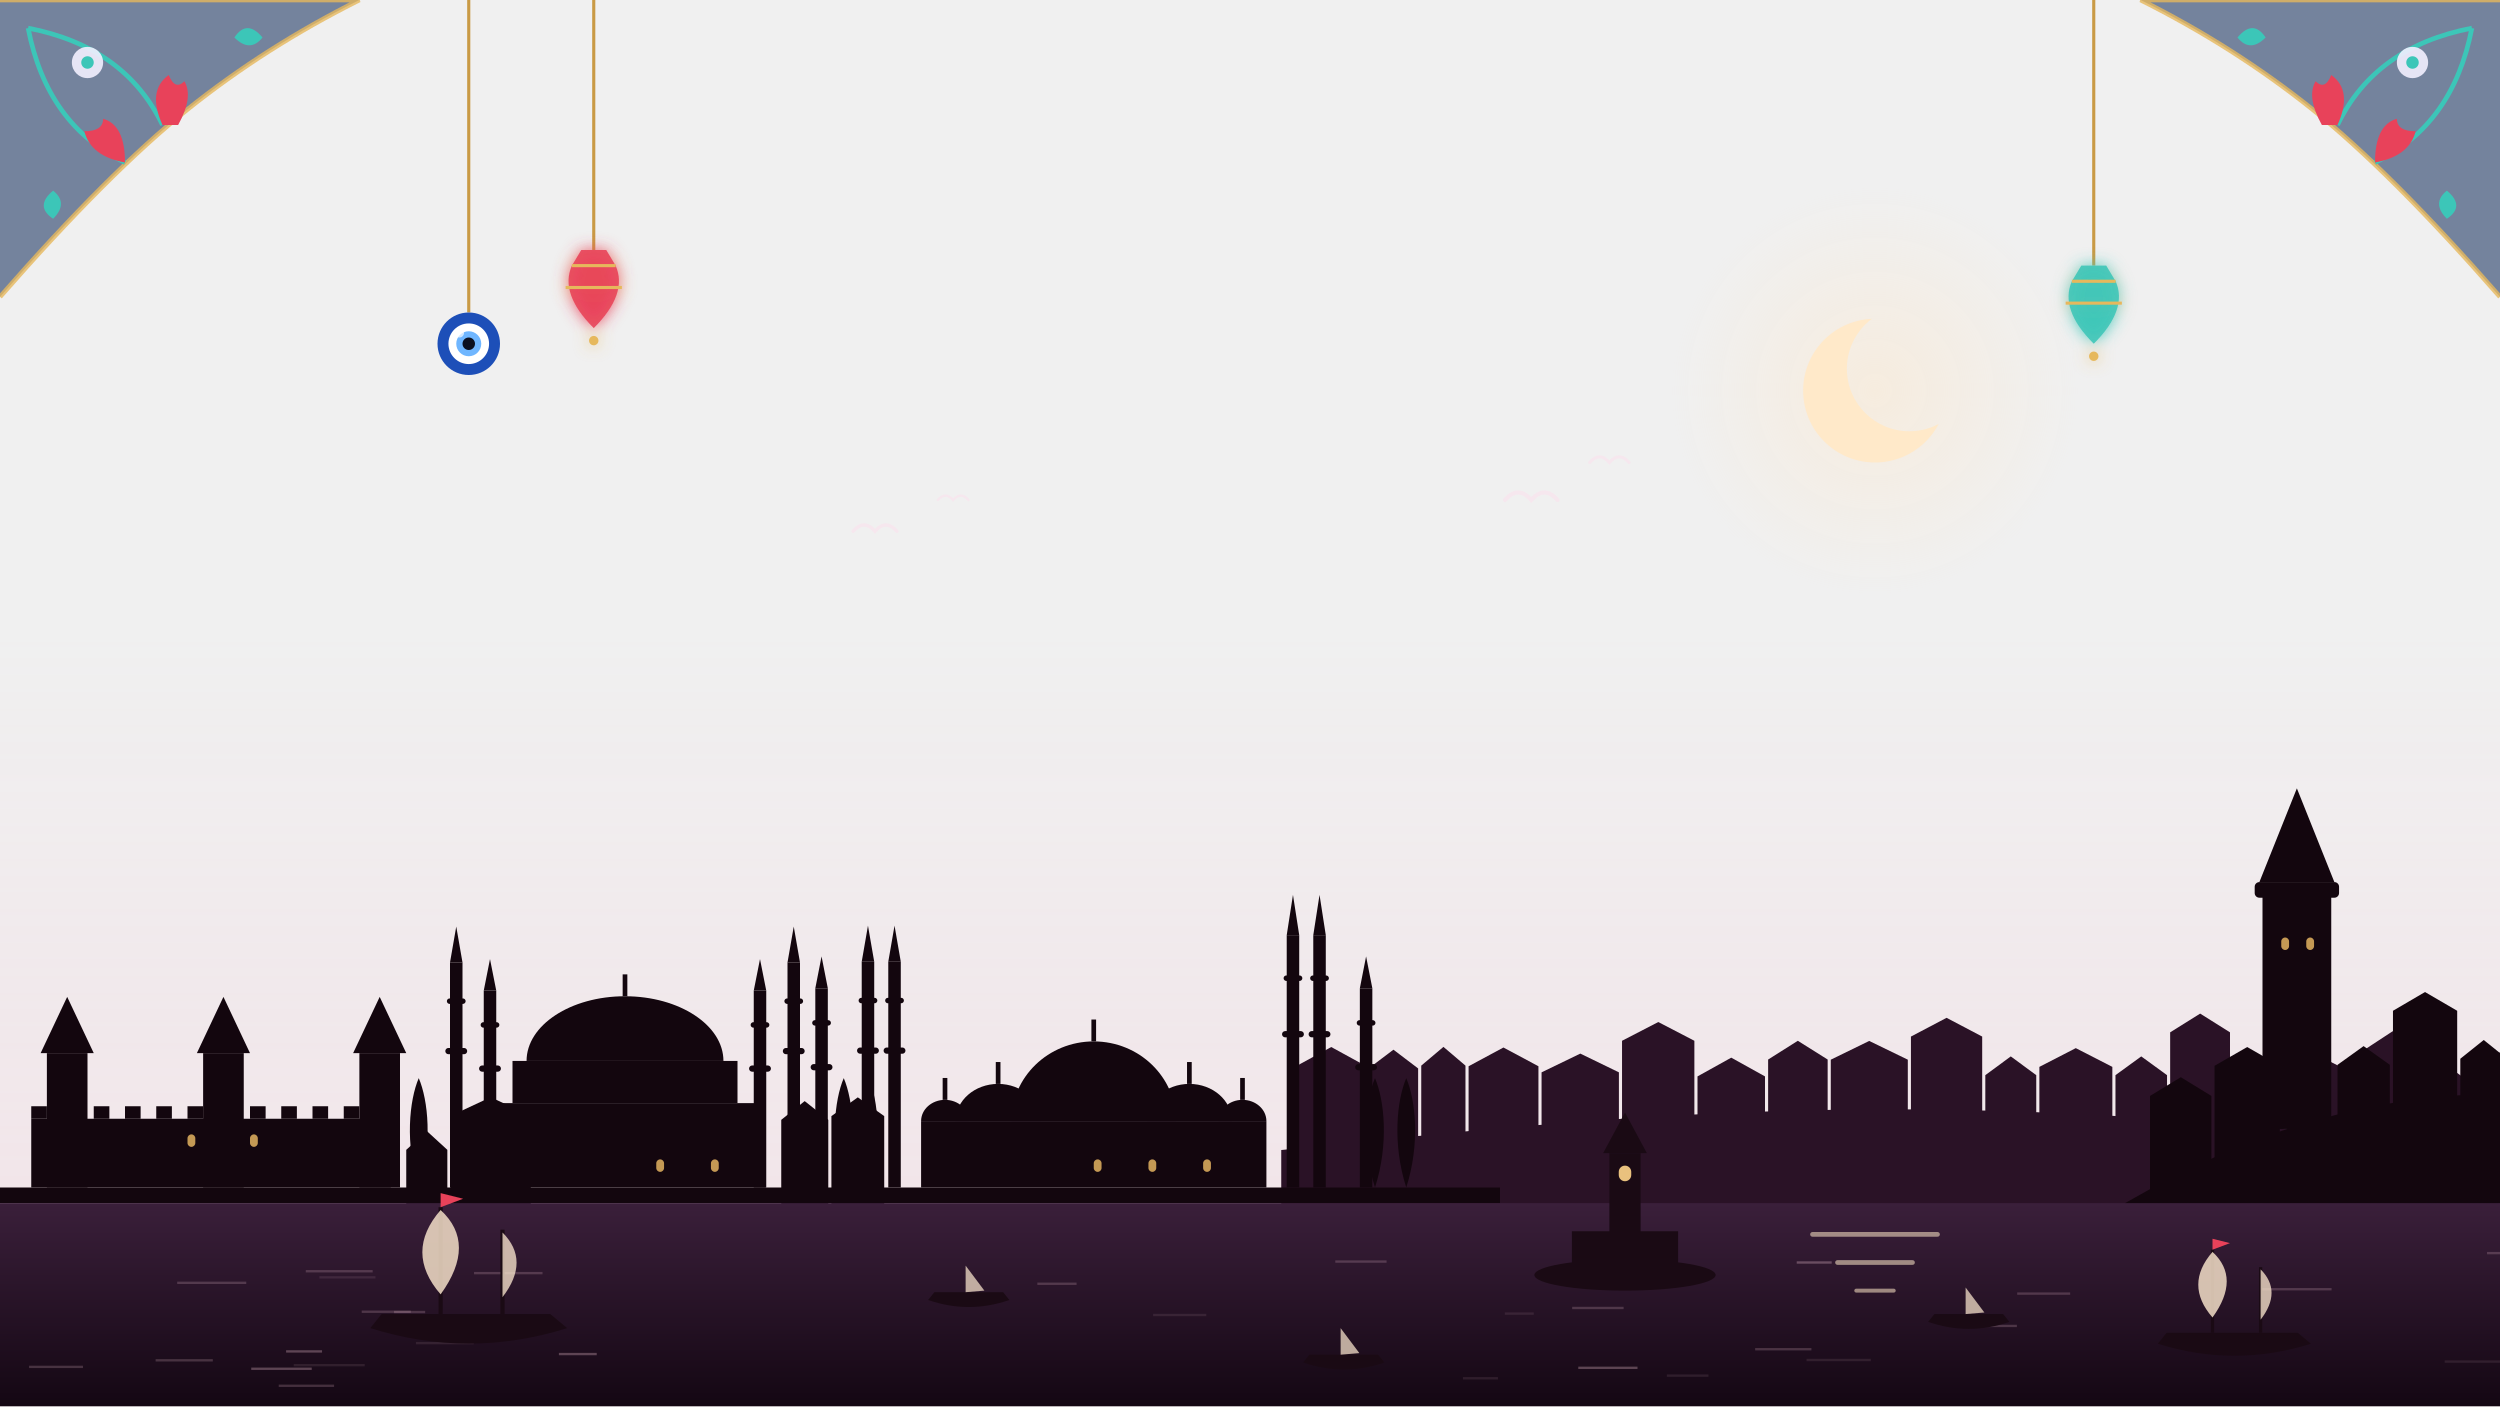
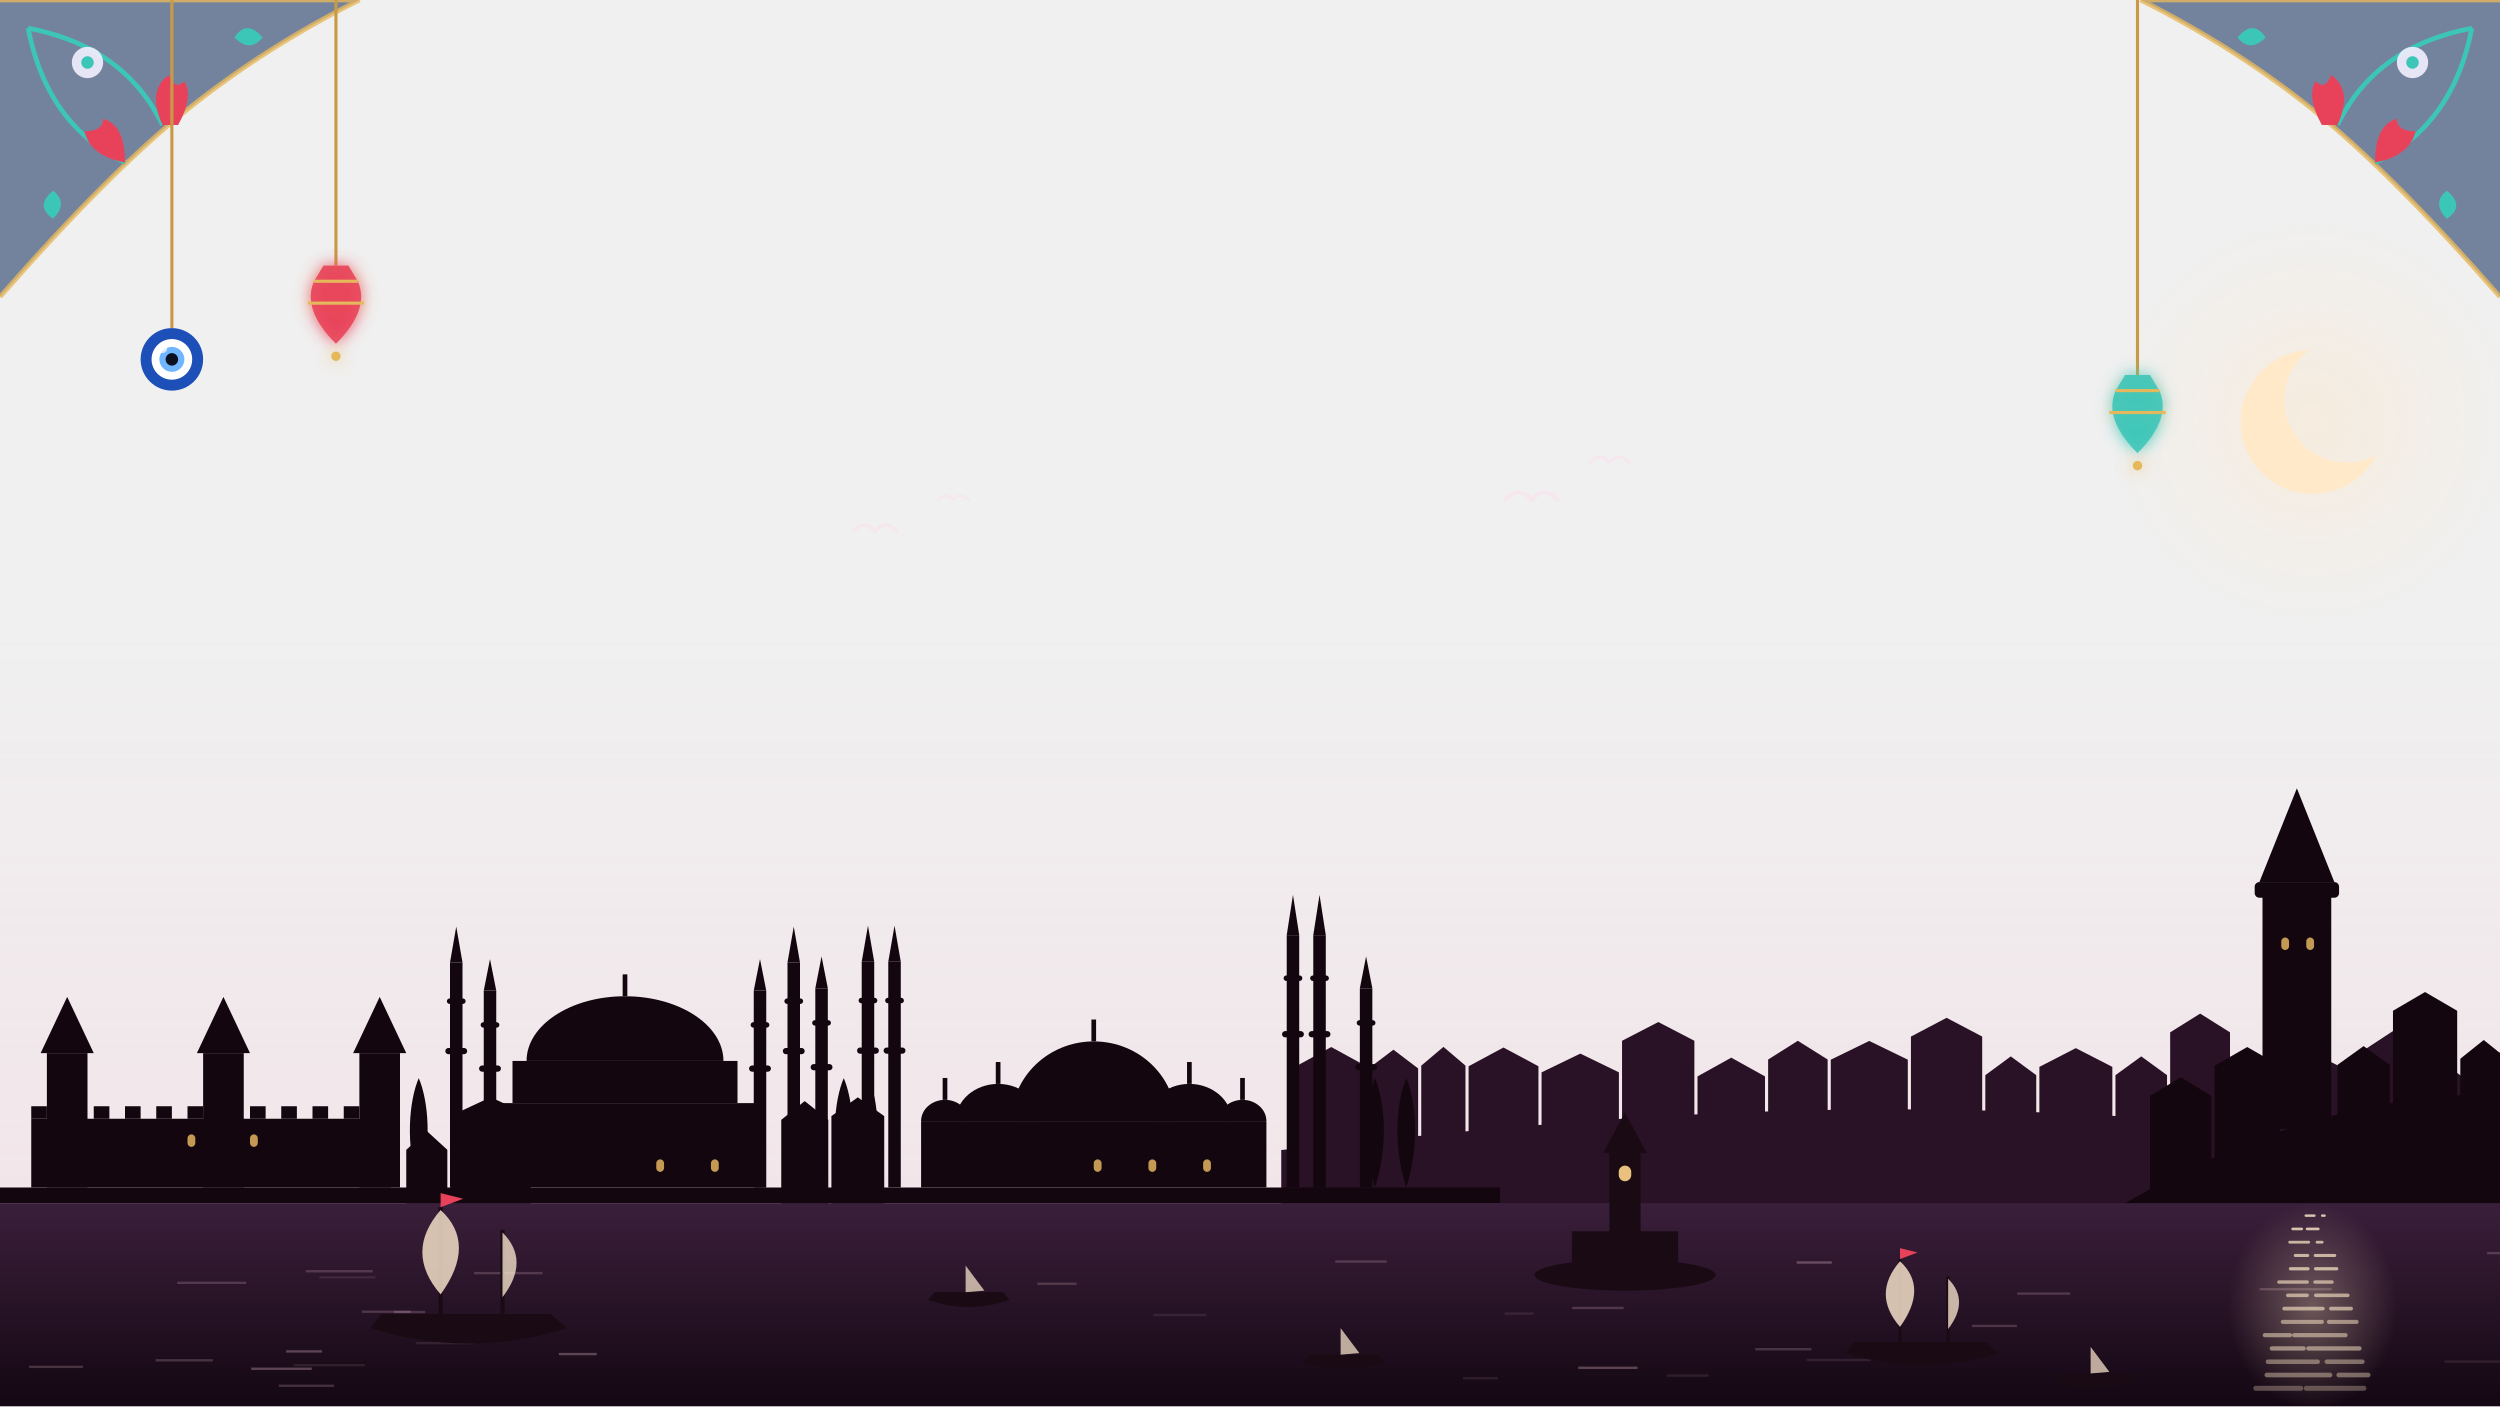
<svg xmlns="http://www.w3.org/2000/svg" width="1600" height="900" viewBox="0 0 1600 900">
  <defs>
    <filter id="g" x="-60%" y="-60%" width="220%" height="220%">
      <feGaussianBlur stdDeviation="5" result="b" />
      <feMerge>
        <feMergeNode in="b" />
        <feMergeNode in="SourceGraphic" />
      </feMerge>
    </filter>
    <linearGradient id="sky" x1="0" y1="0" x2="0" y2="1">
      <stop offset=".45" stop-color="#ff9fbf" stop-opacity="0" />
      <stop offset="1" stop-color="#ff9fbf" stop-opacity=".18" />
    </linearGradient>
    <linearGradient id="sea" x1="0" y1="0" x2="0" y2="1">
      <stop offset="0" stop-color="#3a1f3a" />
      <stop offset="1" stop-color="#140713" />
    </linearGradient>
    <radialGradient id="halo">
      <stop offset="0" stop-color="#ffe6c4" stop-opacity=".4" />
      <stop offset="1" stop-color="#ffe6c4" stop-opacity="0" />
    </radialGradient>
    <mask id="cres">
      <rect width="1600" height="900" fill="#fff" />
-       <circle cx="1222" cy="236" r="40" fill="#000" />
+       <circle cx="1502" cy="256" r="40" fill="#000" />
    </mask>
  </defs>
  <rect width="1600" height="900" fill="url(#sky)" />
  <g transform="">
    <path d="M0 0 H230 Q170 30 120 70 Q70 110 0 190Z" fill="#0f2a5a" opacity=".55" />
    <path d="M0 0 H230 Q170 30 120 70 Q70 110 0 190" stroke="#e6b85c" stroke-width="3" fill="none" opacity=".8" />
    <path d="M18 18 Q80 30 104 80 M18 18 Q30 80 80 104" stroke="#3cc6b8" stroke-width="3" fill="none" />
    <path d="M104 80 q-10 -22 4 -32 q4 10 10 4 q6 10 -4 28Z" fill="#e8425a" />
    <path d="M80 104 q-22 -4 -26 -20 q12 0 12 -8 q14 4 14 28Z" fill="#e8425a" />
    <circle cx="56" cy="40" r="10" fill="#f3f0ff" opacity=".9" />
    <circle cx="56" cy="40" r="4" fill="#3cc6b8" />
    <path d="M150 24 q8 -12 18 0 q-8 10 -18 0Z M34 140 q-12 -8 0 -18 q10 8 0 18Z" fill="#3cc6b8" />
  </g>
  <g transform="translate(1600 0) scale(-1 1)">
    <path d="M0 0 H230 Q170 30 120 70 Q70 110 0 190Z" fill="#0f2a5a" opacity=".55" />
    <path d="M0 0 H230 Q170 30 120 70 Q70 110 0 190" stroke="#e6b85c" stroke-width="3" fill="none" opacity=".8" />
    <path d="M18 18 Q80 30 104 80 M18 18 Q30 80 80 104" stroke="#3cc6b8" stroke-width="3" fill="none" />
    <path d="M104 80 q-10 -22 4 -32 q4 10 10 4 q6 10 -4 28Z" fill="#e8425a" />
    <path d="M80 104 q-22 -4 -26 -20 q12 0 12 -8 q14 4 14 28Z" fill="#e8425a" />
    <circle cx="56" cy="40" r="10" fill="#f3f0ff" opacity=".9" />
    <circle cx="56" cy="40" r="4" fill="#3cc6b8" />
    <path d="M150 24 q8 -12 18 0 q-8 10 -18 0Z M34 140 q-12 -8 0 -18 q10 8 0 18Z" fill="#3cc6b8" />
  </g>
-   <circle cx="1200" cy="250" r="130" fill="url(#halo)" />
-   <circle cx="1200" cy="250" r="46" fill="#ffe9c9" mask="url(#cres)" />
+   <circle cx="1480" cy="270" r="130" fill="url(#halo)" />
+   <circle cx="1480" cy="270" r="46" fill="#ffe9c9" mask="url(#cres)" />
  <path transform="translate(980 320) scale(1.2)" d="M-14 0 Q-7 -8 0 0 Q7 -8 14 0" stroke="#f6e7ee" stroke-width="2.2" fill="none" stroke-linecap="round" />
  <path transform="translate(1030 296) scale(0.9)" d="M-14 0 Q-7 -8 0 0 Q7 -8 14 0" stroke="#f6e7ee" stroke-width="2.2" fill="none" stroke-linecap="round" />
  <path transform="translate(560 340) scale(1)" d="M-14 0 Q-7 -8 0 0 Q7 -8 14 0" stroke="#f6e7ee" stroke-width="2.2" fill="none" stroke-linecap="round" />
  <path transform="translate(610 320) scale(0.7)" d="M-14 0 Q-7 -8 0 0 Q7 -8 14 0" stroke="#f6e7ee" stroke-width="2.2" fill="none" stroke-linecap="round" />
-   <line x1="300" y1="0" x2="300" y2="200" stroke="#c99a45" stroke-width="2" />
-   <g transform="translate(300 220)">
+   <line x1="110" y1="0" x2="110" y2="210" stroke="#c99a45" stroke-width="2" />
+   <g transform="translate(110 230)">
    <circle r="20" fill="#1d4fb8" />
    <circle r="13" fill="#fff" />
    <circle r="8" fill="#6fb6ff" />
    <circle r="4" fill="#0b1020" />
    <circle cx="-6" cy="-7" r="3" fill="#fff" opacity=".7" />
  </g>
-   <line x1="380" y1="0" x2="380" y2="160" stroke="#c99a45" stroke-width="2" />
-   <g transform="translate(380 160)" filter="url(#g)">
+   <line x1="215" y1="0" x2="215" y2="170" stroke="#c99a45" stroke-width="2" />
+   <g transform="translate(215 170)" filter="url(#g)">
    <path d="M-8 0 H8 L14 10 Q22 28 0 50 Q-22 28 -14 10Z" fill="#e8425a" opacity=".9" />
    <path d="M-14 10 H14 M-18 24 H18" stroke="#e6b85c" stroke-width="2" />
    <circle cy="58" r="3" fill="#e6b85c" />
  </g>
-   <line x1="1340" y1="0" x2="1340" y2="170" stroke="#c99a45" stroke-width="2" />
-   <g transform="translate(1340 170)" filter="url(#g)">
+   <line x1="1368" y1="0" x2="1368" y2="240" stroke="#c99a45" stroke-width="2" />
+   <g transform="translate(1368 240)" filter="url(#g)">
    <path d="M-8 0 H8 L14 10 Q22 28 0 50 Q-22 28 -14 10Z" fill="#3cc6b8" opacity=".9" />
    <path d="M-14 10 H14 M-18 24 H18" stroke="#e6b85c" stroke-width="2" />
    <circle cy="58" r="3" fill="#e6b85c" />
  </g>
  <g fill="#2a1226">
    <path d="M830 800 V682.1 L852 670.1 L873.9 682.1 V800Z" />
    <path d="M875.9 800 V683.8 L891.8 671.8 L907.6 683.8 V800Z" />
    <path d="M909.6 800 V682 L923.8 670 L937.9 682 V800Z" />
    <path d="M939.9 800 V682.4 L962.2 670.4 L984.6 682.4 V800Z" />
    <path d="M986.6 800 V686.3 L1011.4 674.3 L1036.1 686.3 V800Z" />
    <path d="M1038.1 800 V666.1 L1061.3 654.1 L1084.4 666.1 V800Z" />
    <path d="M1086.4 800 V688.9 L1108 676.9 L1129.6 688.9 V800Z" />
    <path d="M1131.6 800 V678.1 L1150.6 666.1 L1169.7 678.1 V800Z" />
    <path d="M1171.7 800 V678.2 L1196.3 666.2 L1221 678.2 V800Z" />
    <path d="M1223 800 V663.4 L1245.8 651.4 L1268.6 663.4 V800Z" />
    <path d="M1270.6 800 V688.1 L1286.9 676.1 L1303.2 688.1 V800Z" />
    <path d="M1305.2 800 V682.8 L1328.5 670.8 L1351.9 682.8 V800Z" />
    <path d="M1353.9 800 V688.1 L1370.4 676.1 L1386.9 688.1 V800Z" />
    <path d="M1388.9 800 V660.7 L1408.1 648.7 L1427.2 660.7 V800Z" />
    <path d="M1429.2 800 V694.7 L1445.4 682.7 L1461.5 694.7 V800Z" />
    <path d="M1463.5 800 V689.6 L1487.6 677.6 L1511.6 689.6 V800Z" />
    <path d="M1513.6 800 V671.6 L1531.9 659.6 L1550.2 671.6 V800Z" />
    <path d="M1552.2 800 V695.9 L1568.7 683.9 L1585.3 695.9 V800Z" />
    <path d="M1587.3 800 V683.1 L1603.1 671.1 L1618.9 683.1 V800Z" />
    <path d="M820 800 L820 736 L840 733.9 L860 731.8 L880 729.8 L900 727.8 L920 725.8 L940 723.9 L960 722.1 L980 720.4 L1000 718.8 L1020 717.2 L1040 715.9 L1060 714.6 L1080 713.5 L1100 712.5 L1120 711.7 L1140 711 L1160 710.5 L1180 710.2 L1200 710 L1220 710 L1240 710.2 L1260 710.5 L1280 711 L1300 711.7 L1320 712.5 L1340 713.5 L1360 714.6 L1380 715.9 L1400 717.2 L1420 718.8 L1440 720.4 L1460 722.1 L1480 723.9 L1500 725.8 L1520 727.8 L1540 729.8 L1560 731.8 L1580 733.9 L1600 736 L1600 736 V800Z" />
  </g>
  <g fill="#13060e">
    <path d="M20 760 V716 H250 V760Z" />
    <rect x="20" y="708" width="10" height="8" />
    <rect x="40" y="708" width="10" height="8" />
    <rect x="60" y="708" width="10" height="8" />
    <rect x="80" y="708" width="10" height="8" />
    <rect x="100" y="708" width="10" height="8" />
    <rect x="120" y="708" width="10" height="8" />
    <rect x="140" y="708" width="10" height="8" />
    <rect x="160" y="708" width="10" height="8" />
    <rect x="180" y="708" width="10" height="8" />
    <rect x="200" y="708" width="10" height="8" />
    <rect x="220" y="708" width="10" height="8" />
    <rect x="240" y="708" width="10" height="8" />
    <rect x="30" y="674" width="26" height="86" />
    <path d="M26 674 L43 638 L60 674Z" />
    <rect x="130" y="674" width="26" height="86" />
    <path d="M126 674 L143 638 L160 674Z" />
    <rect x="230" y="674" width="26" height="86" />
    <path d="M226 674 L243 638 L260 674Z" />
    <path d="M310 760 V706 H490 V760Z" />
    <path d="M328 706 V679 H472 V706Z" />
    <path d="M337 679 A63 41.4 0 0 1 463 679Z" />
    <rect x="398.5" y="623.6" width="3" height="14" />
    <rect x="288" y="616" width="8" height="144" />
    <rect x="285" y="670.7" width="14" height="4" rx="2" />
    <rect x="286" y="639" width="12" height="3.5" rx="1.75" />
    <path d="M288 616 L292 593 L296 616Z" />
    <rect x="504" y="616" width="8" height="144" />
    <rect x="501" y="670.7" width="14" height="4" rx="2" />
    <rect x="502" y="639" width="12" height="3.5" rx="1.75" />
    <path d="M504 616 L508 593 L512 616Z" />
    <rect x="309.6" y="634" width="8" height="126" />
    <rect x="306.6" y="681.9" width="14" height="4" rx="2" />
    <rect x="307.6" y="654.2" width="12" height="3.5" rx="1.75" />
    <path d="M309.6 634 L313.6 613.8 L317.6 634Z" />
    <rect x="482.4" y="634" width="8" height="126" />
    <rect x="479.4" y="681.9" width="14" height="4" rx="2" />
    <rect x="480.4" y="654.2" width="12" height="3.5" rx="1.75" />
    <path d="M482.4 634 L486.4 613.8 L490.4 634Z" />
    <path d="M589.5 760 V717.5 H810.5 V760Z" />
    <path d="M647.3 717.5 A52.7 51 0 0 1 752.7 717.5Z" />
    <rect x="698.5" y="652.5" width="3" height="14" />
    <path d="M611.6 717.5 A27.2 23.8 0 0 1 666 717.5Z" />
    <rect x="637.3" y="679.7" width="3" height="14" />
    <path d="M734 717.5 A27.2 23.8 0 0 1 788.4 717.5Z" />
    <rect x="759.7" y="679.7" width="3" height="14" />
    <path d="M589.5 717.5 A15.3 13.6 0 0 1 620.1 717.5Z" />
    <rect x="603.3" y="689.9" width="3" height="14" />
    <path d="M779.9 717.5 A15.3 13.6 0 0 1 810.5 717.5Z" />
    <rect x="793.7" y="689.9" width="3" height="14" />
    <rect x="551.5" y="615.5" width="8" height="144.5" />
    <rect x="548.5" y="670.4" width="14" height="4" rx="2" />
    <rect x="549.5" y="638.6" width="12" height="3.5" rx="1.75" />
    <path d="M551.5 615.5 L555.5 592.4 L559.5 615.5Z" />
    <rect x="568.5" y="615.5" width="8" height="144.5" />
    <rect x="565.5" y="670.4" width="14" height="4" rx="2" />
    <rect x="566.5" y="638.6" width="12" height="3.5" rx="1.75" />
    <path d="M568.5 615.5 L572.5 592.4 L576.5 615.5Z" />
    <rect x="823.5" y="598.5" width="8" height="161.5" />
    <rect x="820.5" y="659.9" width="14" height="4" rx="2" />
    <rect x="821.5" y="624.3" width="12" height="3.5" rx="1.75" />
    <path d="M823.5 598.5 L827.5 572.7 L831.5 598.5Z" />
    <rect x="840.5" y="598.5" width="8" height="161.5" />
    <rect x="837.5" y="659.9" width="14" height="4" rx="2" />
    <rect x="838.5" y="624.3" width="12" height="3.5" rx="1.75" />
    <path d="M840.5 598.5 L844.5 572.7 L848.5 598.5Z" />
    <rect x="521.8" y="632.5" width="8" height="127.5" />
    <rect x="518.8" y="681" width="14" height="4" rx="2" />
    <rect x="519.8" y="652.9" width="12" height="3.5" rx="1.75" />
    <path d="M521.8 632.5 L525.8 612.1 L529.8 632.5Z" />
    <rect x="870.3" y="632.5" width="8" height="127.5" />
    <rect x="867.3" y="681" width="14" height="4" rx="2" />
    <rect x="868.3" y="652.9" width="12" height="3.5" rx="1.75" />
    <path d="M870.3 632.5 L874.3 612.1 L878.3 632.5Z" />
    <path d="M260 800 V735.9 L273.2 723.9 L286.3 735.9 V800Z" />
    <path d="M288.3 800 V714.2 L314 702.2 L339.7 714.2 V800Z" />
    <path d="M500 800 V716.7 L515 704.7 L530.1 716.7 V800Z" />
    <path d="M532.1 800 V714.3 L549 702.3 L565.9 714.3 V800Z" />
    <path d="M250 760 C241 732 244 704 250 690 C256 704 259 732 250 760Z" />
    <path d="M268 760 C259 732 262 704 268 690 C274 704 277 732 268 760Z" />
    <path d="M540 760 C531 732 534 704 540 690 C546 704 549 732 540 760Z" />
    <path d="M556 760 C547 732 550 704 556 690 C562 704 565 732 556 760Z" />
    <path d="M880 760 C871 732 874 704 880 690 C886 704 889 732 880 760Z" />
    <path d="M900 760 C891 732 894 704 900 690 C906 704 909 732 900 760Z" />
    <path d="M0 760 H960 V770 H0Z" />
    <path d="M1360 800 L1360 770 L1380 758.8 L1400 748.6 L1420 739.4 L1440 731.1 L1460 723.8 L1480 717.5 L1500 712.2 L1520 707.8 L1540 704.4 L1560 701.9 L1580 700.5 L1600 700 V800Z" />
    <path d="M1376 800 V701.4 L1395.7 689.4 L1415.3 701.4 V800Z" />
    <path d="M1417.3 800 V682.1 L1438.2 670.1 L1459.1 682.1 V800Z" />
    <path d="M1496 800 V681.5 L1512.7 669.5 L1529.5 681.5 V800Z" />
    <path d="M1531.5 800 V646.9 L1552 634.9 L1572.6 646.9 V800Z" />
    <path d="M1574.6 800 V677.6 L1589.6 665.6 L1604.5 677.6 V800Z" />
    <rect x="1448" y="572.538" width="44" height="150" />
    <rect x="1443" y="564.538" width="54" height="10" rx="3" />
    <path d="M1446 564.538 L1470 504.538 L1494 564.538Z" />
  </g>
  <g fill="#ffc96b" opacity=".75">
    <rect x="420" y="742" width="5" height="8" rx="2.5" />
    <rect x="455" y="742" width="5" height="8" rx="2.5" />
    <rect x="700" y="742" width="5" height="8" rx="2.5" />
    <rect x="735" y="742" width="5" height="8" rx="2.5" />
    <rect x="770" y="742" width="5" height="8" rx="2.5" />
    <rect x="1460" y="600" width="5" height="8" rx="2.5" />
    <rect x="1476" y="600" width="5" height="8" rx="2.5" />
    <rect x="120" y="726" width="5" height="8" rx="2.5" />
    <rect x="160" y="726" width="5" height="8" rx="2.5" />
  </g>
  <rect y="770" width="1600" height="130" fill="url(#sea)" />
  <line x1="266.2" y1="859.6" x2="303.2" y2="859.6" stroke="#f6c9d8" stroke-width="1.5" opacity="0.1" />
  <line x1="663.9" y1="821.6" x2="689" y2="821.6" stroke="#f6c9d8" stroke-width="1.5" opacity="0.2" />
  <line x1="1591.7" y1="802" x2="1630.8" y2="802" stroke="#f6c9d8" stroke-width="1.5" opacity="0.2" />
  <line x1="178.4" y1="886.9" x2="213.8" y2="886.9" stroke="#f6c9d8" stroke-width="1.5" opacity="0.2" />
  <line x1="1564.6" y1="871.4" x2="1607.9" y2="871.4" stroke="#f6c9d8" stroke-width="1.5" opacity="0.1" />
  <line x1="99.6" y1="870.6" x2="136.2" y2="870.6" stroke="#f6c9d8" stroke-width="1.5" opacity="0.2" />
  <line x1="1123.3" y1="863.5" x2="1159.3" y2="863.5" stroke="#f6c9d8" stroke-width="1.5" opacity="0.2" />
  <line x1="357.7" y1="866.6" x2="381.9" y2="866.6" stroke="#f6c9d8" stroke-width="1.5" opacity="0.3" />
  <line x1="1149.9" y1="808" x2="1172.3" y2="808" stroke="#f6c9d8" stroke-width="1.5" opacity="0.3" />
  <line x1="252.2" y1="839.7" x2="272.1" y2="839.7" stroke="#f6c9d8" stroke-width="1.5" opacity="0.2" />
  <line x1="18.6" y1="874.8" x2="53.1" y2="874.8" stroke="#f6c9d8" stroke-width="1.5" opacity="0.2" />
  <line x1="936.3" y1="882.1" x2="958.7" y2="882.1" stroke="#f6c9d8" stroke-width="1.5" opacity="0.1" />
  <line x1="854.6" y1="807.4" x2="887.4" y2="807.4" stroke="#f6c9d8" stroke-width="1.5" opacity="0.2" />
  <line x1="963.1" y1="840.7" x2="981.6" y2="840.7" stroke="#f6c9d8" stroke-width="1.5" opacity="0.1" />
  <line x1="1006.2" y1="837.1" x2="1039.1" y2="837.1" stroke="#f6c9d8" stroke-width="1.5" opacity="0.2" />
  <line x1="188" y1="873.7" x2="233.4" y2="873.7" stroke="#f6c9d8" stroke-width="1.5" opacity="0.1" />
  <line x1="1262" y1="848.6" x2="1290.8" y2="848.6" stroke="#f6c9d8" stroke-width="1.5" opacity="0.2" />
  <line x1="738" y1="841.6" x2="772" y2="841.6" stroke="#f6c9d8" stroke-width="1.5" opacity="0.1" />
  <line x1="195.7" y1="813.6" x2="238.5" y2="813.6" stroke="#f6c9d8" stroke-width="1.5" opacity="0.2" />
  <line x1="1156.2" y1="870.4" x2="1197.3" y2="870.4" stroke="#f6c9d8" stroke-width="1.5" opacity="0.1" />
  <line x1="1010.1" y1="875.4" x2="1048" y2="875.4" stroke="#f6c9d8" stroke-width="1.5" opacity="0.3" />
  <line x1="183.1" y1="864.9" x2="206.1" y2="864.9" stroke="#f6c9d8" stroke-width="1.5" opacity="0.3" />
  <line x1="1291" y1="827.9" x2="1324.9" y2="827.9" stroke="#f6c9d8" stroke-width="1.5" opacity="0.2" />
  <line x1="1066.8" y1="880.4" x2="1093.4" y2="880.4" stroke="#f6c9d8" stroke-width="1.5" opacity="0.1" />
  <line x1="160.8" y1="876" x2="199.5" y2="876" stroke="#f6c9d8" stroke-width="1.5" opacity="0.3" />
  <line x1="303.4" y1="814.8" x2="347.2" y2="814.8" stroke="#f6c9d8" stroke-width="1.5" opacity="0.2" />
  <line x1="204.4" y1="817.5" x2="240.3" y2="817.5" stroke="#f6c9d8" stroke-width="1.5" opacity="0.1" />
  <line x1="1446.2" y1="825.1" x2="1492.2" y2="825.1" stroke="#f6c9d8" stroke-width="1.5" opacity="0.2" />
  <line x1="113.4" y1="821" x2="157.6" y2="821" stroke="#f6c9d8" stroke-width="1.5" opacity="0.2" />
  <line x1="231.5" y1="839.5" x2="262.9" y2="839.5" stroke="#f6c9d8" stroke-width="1.5" opacity="0.2" />
-   <g stroke="#ffe9c9" stroke-linecap="round" opacity=".55">
-     <line x1="1160" y1="790" x2="1240" y2="790" stroke-width="3" />
-     <line x1="1176" y1="808" x2="1224" y2="808" stroke-width="3" />
-     <line x1="1188" y1="826" x2="1212" y2="826" stroke-width="2.5" />
-   </g>
+   <ellipse cx="1480" cy="836" rx="54" ry="66" fill="url(#halo)" opacity=".8" />
+   <line x1="1475.7" y1="778" x2="1481.2" y2="778" stroke="#ffe9c9" stroke-width="1.6" stroke-linecap="round" opacity="0.8" />
+   <line x1="1486.2" y1="778" x2="1487.7" y2="778" stroke="#ffe9c9" stroke-width="1.6" stroke-linecap="round" opacity="0.8" />
+   <line x1="1467.3" y1="786.5" x2="1473.1" y2="786.5" stroke="#ffe9c9" stroke-width="1.7" stroke-linecap="round" opacity="0.8" />
+   <line x1="1476.5" y1="786.5" x2="1483.7" y2="786.5" stroke="#ffe9c9" stroke-width="1.7" stroke-linecap="round" opacity="0.8" />
+   <line x1="1465.4" y1="795" x2="1477.6" y2="795" stroke="#ffe9c9" stroke-width="1.8" stroke-linecap="round" opacity="0.7" />
+   <line x1="1482.9" y1="795" x2="1486.2" y2="795" stroke="#ffe9c9" stroke-width="1.8" stroke-linecap="round" opacity="0.7" />
+   <line x1="1469" y1="803.5" x2="1476.9" y2="803.5" stroke="#ffe9c9" stroke-width="2" stroke-linecap="round" opacity="0.7" />
+   <line x1="1481.8" y1="803.5" x2="1494.2" y2="803.5" stroke="#ffe9c9" stroke-width="2" stroke-linecap="round" opacity="0.7" />
+   <line x1="1465.9" y1="812" x2="1477.1" y2="812" stroke="#ffe9c9" stroke-width="2.1" stroke-linecap="round" opacity="0.7" />
+   <line x1="1482" y1="812" x2="1495.5" y2="812" stroke="#ffe9c9" stroke-width="2.1" stroke-linecap="round" opacity="0.7" />
+   <line x1="1458.5" y1="820.5" x2="1476.6" y2="820.5" stroke="#ffe9c9" stroke-width="2.2" stroke-linecap="round" opacity="0.6" />
+   <line x1="1481.6" y1="820.5" x2="1492.5" y2="820.5" stroke="#ffe9c9" stroke-width="2.2" stroke-linecap="round" opacity="0.6" />
+   <line x1="1464.2" y1="829" x2="1476.5" y2="829" stroke="#ffe9c9" stroke-width="2.3" stroke-linecap="round" opacity="0.6" />
+   <line x1="1482.1" y1="829" x2="1502.6" y2="829" stroke="#ffe9c9" stroke-width="2.3" stroke-linecap="round" opacity="0.6" />
+   <line x1="1461.9" y1="837.5" x2="1486.6" y2="837.5" stroke="#ffe9c9" stroke-width="2.4" stroke-linecap="round" opacity="0.6" />
+   <line x1="1491.8" y1="837.5" x2="1504.7" y2="837.5" stroke="#ffe9c9" stroke-width="2.4" stroke-linecap="round" opacity="0.6" />
+   <line x1="1461" y1="846" x2="1486" y2="846" stroke="#ffe9c9" stroke-width="2.6" stroke-linecap="round" opacity="0.5" />
+   <line x1="1490.5" y1="846" x2="1508.2" y2="846" stroke="#ffe9c9" stroke-width="2.6" stroke-linecap="round" opacity="0.5" />
+   <line x1="1449.5" y1="854.5" x2="1465.6" y2="854.5" stroke="#ffe9c9" stroke-width="2.7" stroke-linecap="round" opacity="0.5" />
+   <line x1="1468.3" y1="854.5" x2="1501.1" y2="854.5" stroke="#ffe9c9" stroke-width="2.7" stroke-linecap="round" opacity="0.5" />
+   <line x1="1454" y1="863" x2="1474.3" y2="863" stroke="#ffe9c9" stroke-width="2.8" stroke-linecap="round" opacity="0.5" />
+   <line x1="1477.4" y1="863" x2="1510" y2="863" stroke="#ffe9c9" stroke-width="2.8" stroke-linecap="round" opacity="0.5" />
+   <line x1="1451.5" y1="871.5" x2="1483.3" y2="871.5" stroke="#ffe9c9" stroke-width="2.9" stroke-linecap="round" opacity="0.4" />
+   <line x1="1489.2" y1="871.5" x2="1511.9" y2="871.5" stroke="#ffe9c9" stroke-width="2.9" stroke-linecap="round" opacity="0.4" />
+   <line x1="1450.8" y1="880" x2="1491.2" y2="880" stroke="#ffe9c9" stroke-width="3" stroke-linecap="round" opacity="0.4" />
+   <line x1="1496.8" y1="880" x2="1515.6" y2="880" stroke="#ffe9c9" stroke-width="3" stroke-linecap="round" opacity="0.4" />
+   <line x1="1443.7" y1="888.5" x2="1472.5" y2="888.5" stroke="#ffe9c9" stroke-width="3.2" stroke-linecap="round" opacity="0.3" />
+   <line x1="1476" y1="888.5" x2="1512.9" y2="888.5" stroke="#ffe9c9" stroke-width="3.2" stroke-linecap="round" opacity="0.3" />
  <g fill="#1a0a14">
    <ellipse cx="1040" cy="816" rx="58" ry="10" />
    <rect x="1006" y="788" width="68" height="26" />
    <rect x="1030" y="738" width="20" height="52" />
    <path d="M1026 738 H1054 L1040 712Z" />
  </g>
  <rect x="1036" y="746" width="8" height="10" rx="4" fill="#ffd58a" opacity=".9" />
  <g transform="translate(300 850) scale(0.9)">
    <path d="M-70 0 Q0 22 70 0 L58 -10 H-62Z" fill="#1a0a14" />
    <line x1="-20" y1="-10" x2="-20" y2="-86" stroke="#1a0a14" stroke-width="3" />
    <line x1="24" y1="-10" x2="24" y2="-70" stroke="#1a0a14" stroke-width="3" />
    <path d="M-20 -84 Q6 -60 -20 -24Z M-20 -84 Q-46 -54 -20 -24Z" fill="#f3dfc8" opacity=".85" />
    <path d="M24 -68 Q44 -48 24 -22Z" fill="#f3dfc8" opacity=".8" />
    <path d="M-20 -86 L-4 -92 L-20 -96" fill="#e8425a" />
  </g>
-   <g transform="translate(1430 860) scale(0.7)">
+   <g transform="translate(1230 866) scale(0.7)">
    <path d="M-70 0 Q0 22 70 0 L58 -10 H-62Z" fill="#1a0a14" />
    <line x1="-20" y1="-10" x2="-20" y2="-86" stroke="#1a0a14" stroke-width="3" />
    <line x1="24" y1="-10" x2="24" y2="-70" stroke="#1a0a14" stroke-width="3" />
    <path d="M-20 -84 Q6 -60 -20 -24Z M-20 -84 Q-46 -54 -20 -24Z" fill="#f3dfc8" opacity=".85" />
    <path d="M24 -68 Q44 -48 24 -22Z" fill="#f3dfc8" opacity=".8" />
    <path d="M-20 -86 L-4 -92 L-20 -96" fill="#e8425a" />
  </g>
  <g transform="translate(620 832)">
    <path d="M-26 0 Q0 9 26 0 L22 -5 H-22Z" fill="#1a0a14" />
    <path d="M-2 -5 L-2 -22 L10 -6Z" fill="#f3dfc8" opacity=".75" />
  </g>
  <g transform="translate(860 872)">
    <path d="M-26 0 Q0 9 26 0 L22 -5 H-22Z" fill="#1a0a14" />
    <path d="M-2 -5 L-2 -22 L10 -6Z" fill="#f3dfc8" opacity=".75" />
  </g>
-   <g transform="translate(1260 846)">
+   <g transform="translate(1340 884)">
    <path d="M-26 0 Q0 9 26 0 L22 -5 H-22Z" fill="#1a0a14" />
    <path d="M-2 -5 L-2 -22 L10 -6Z" fill="#f3dfc8" opacity=".75" />
  </g>
</svg>
